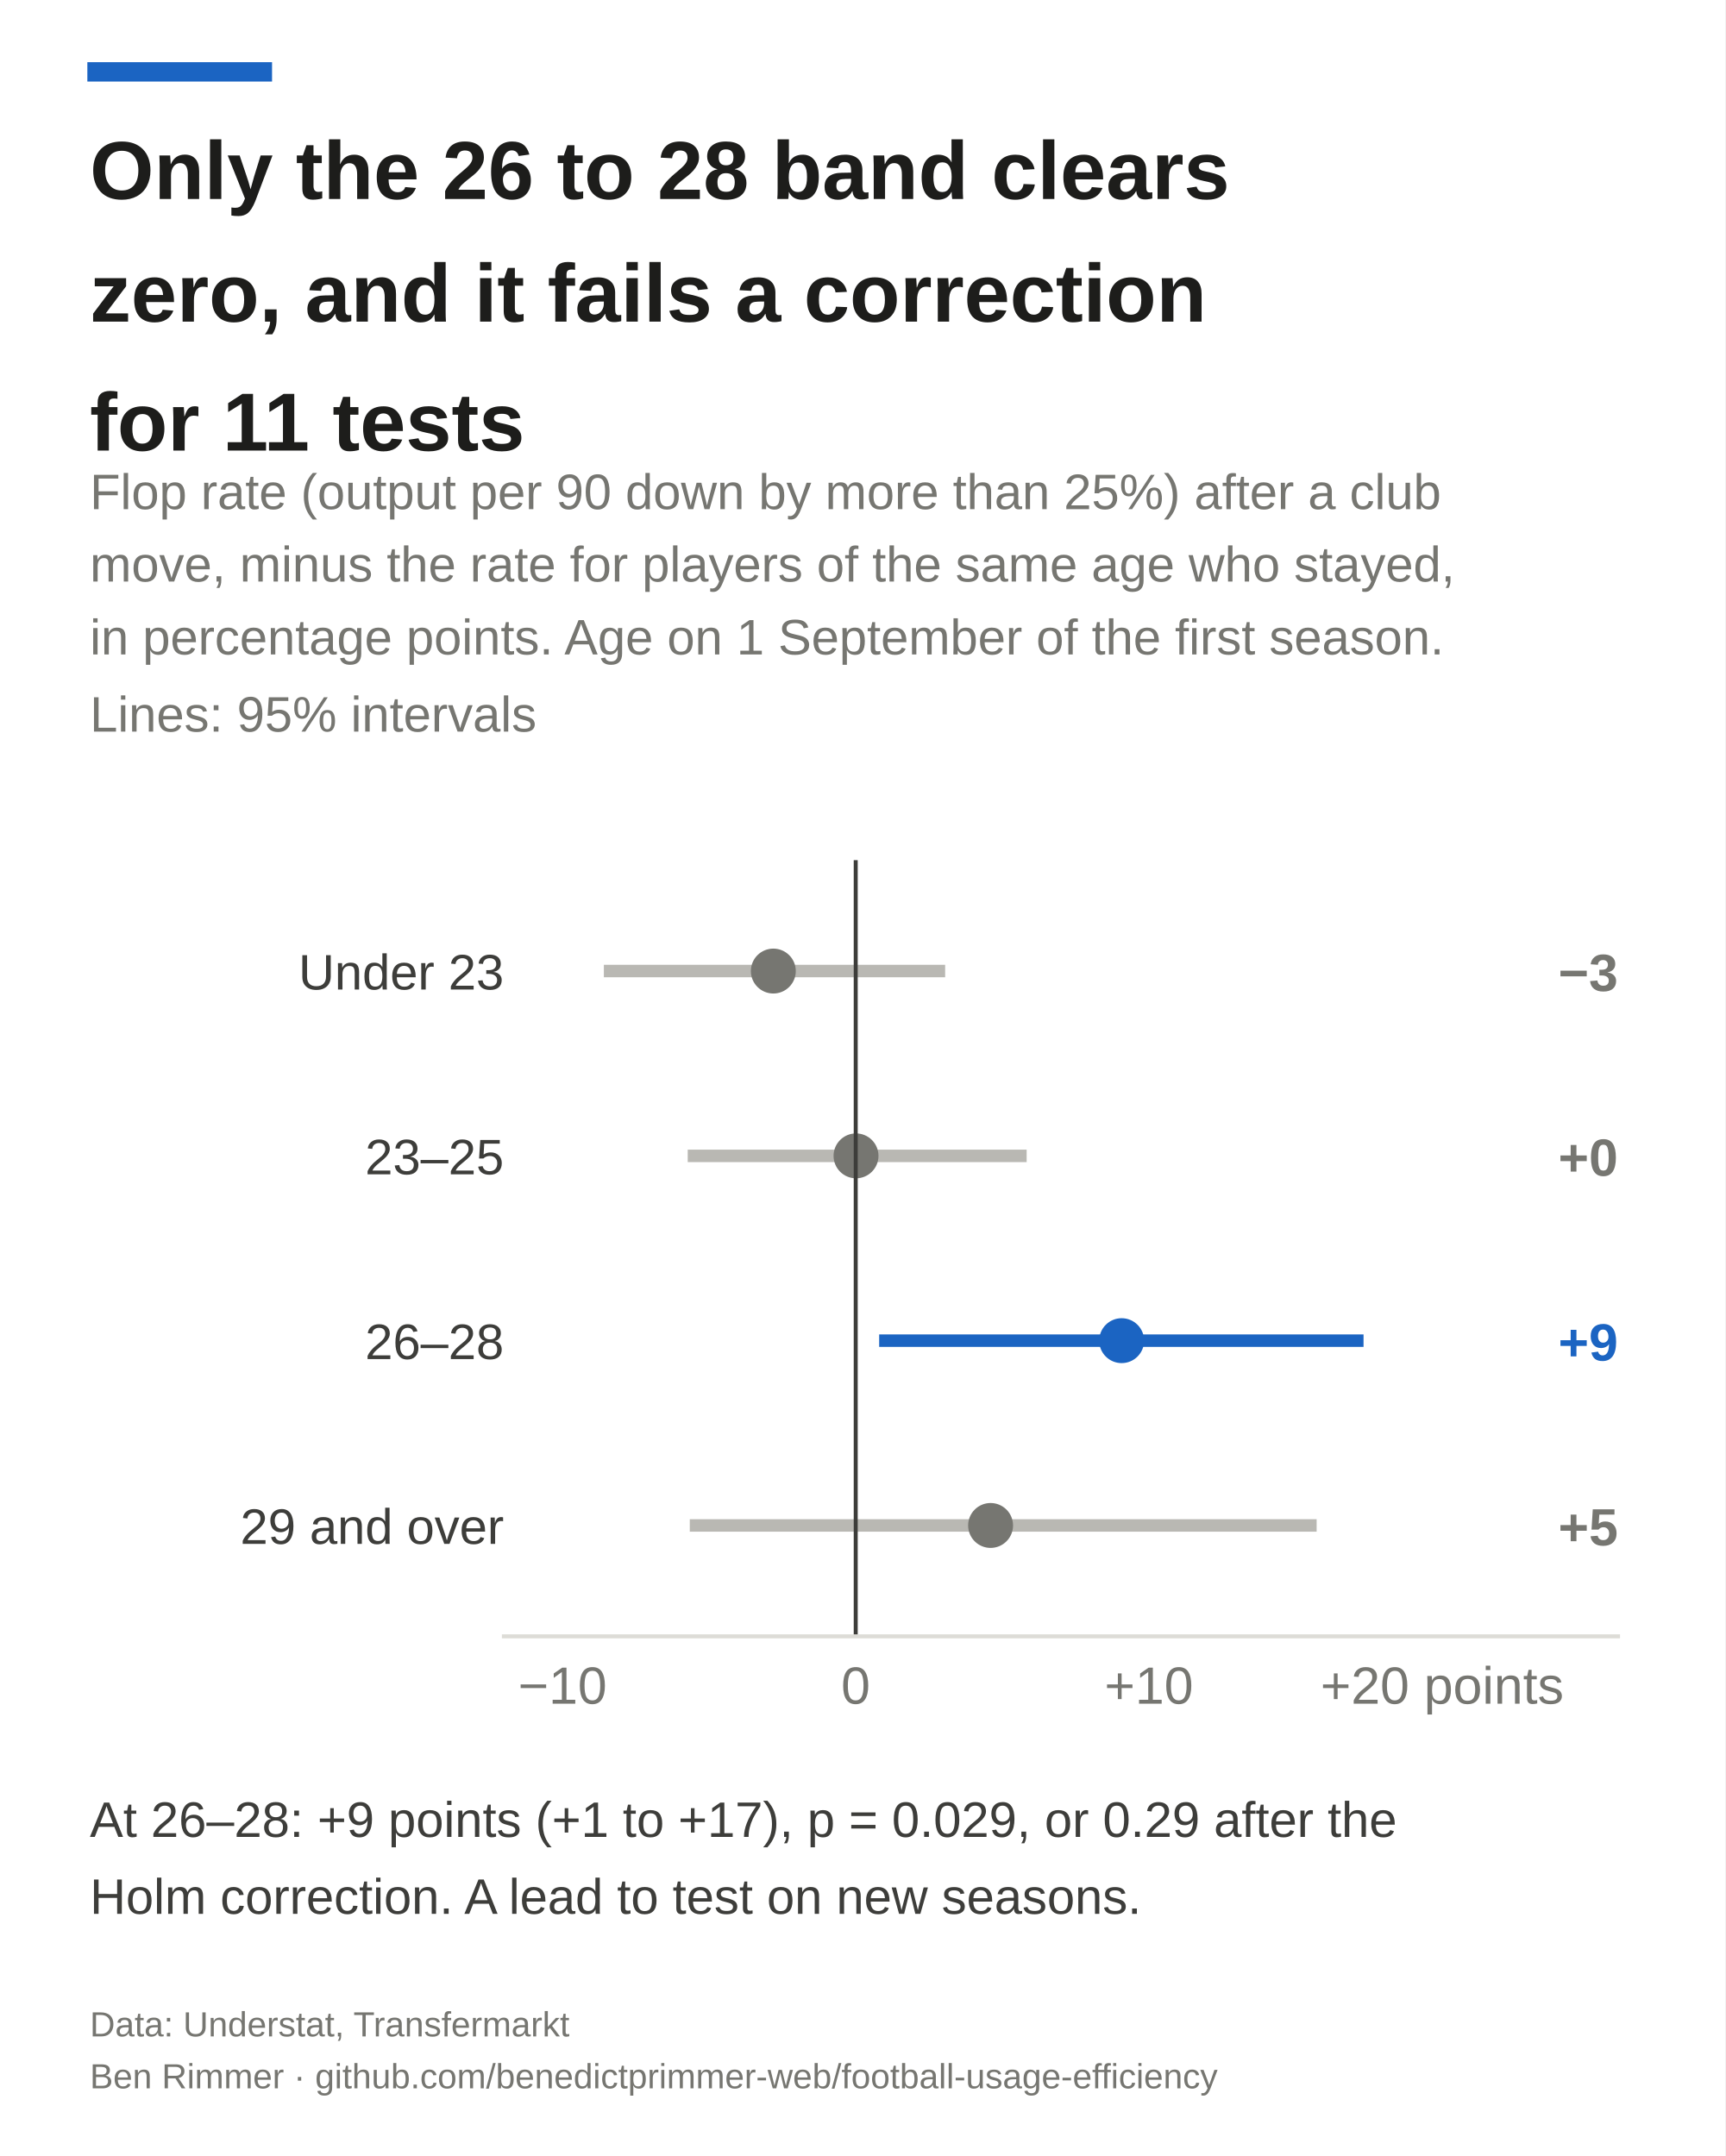
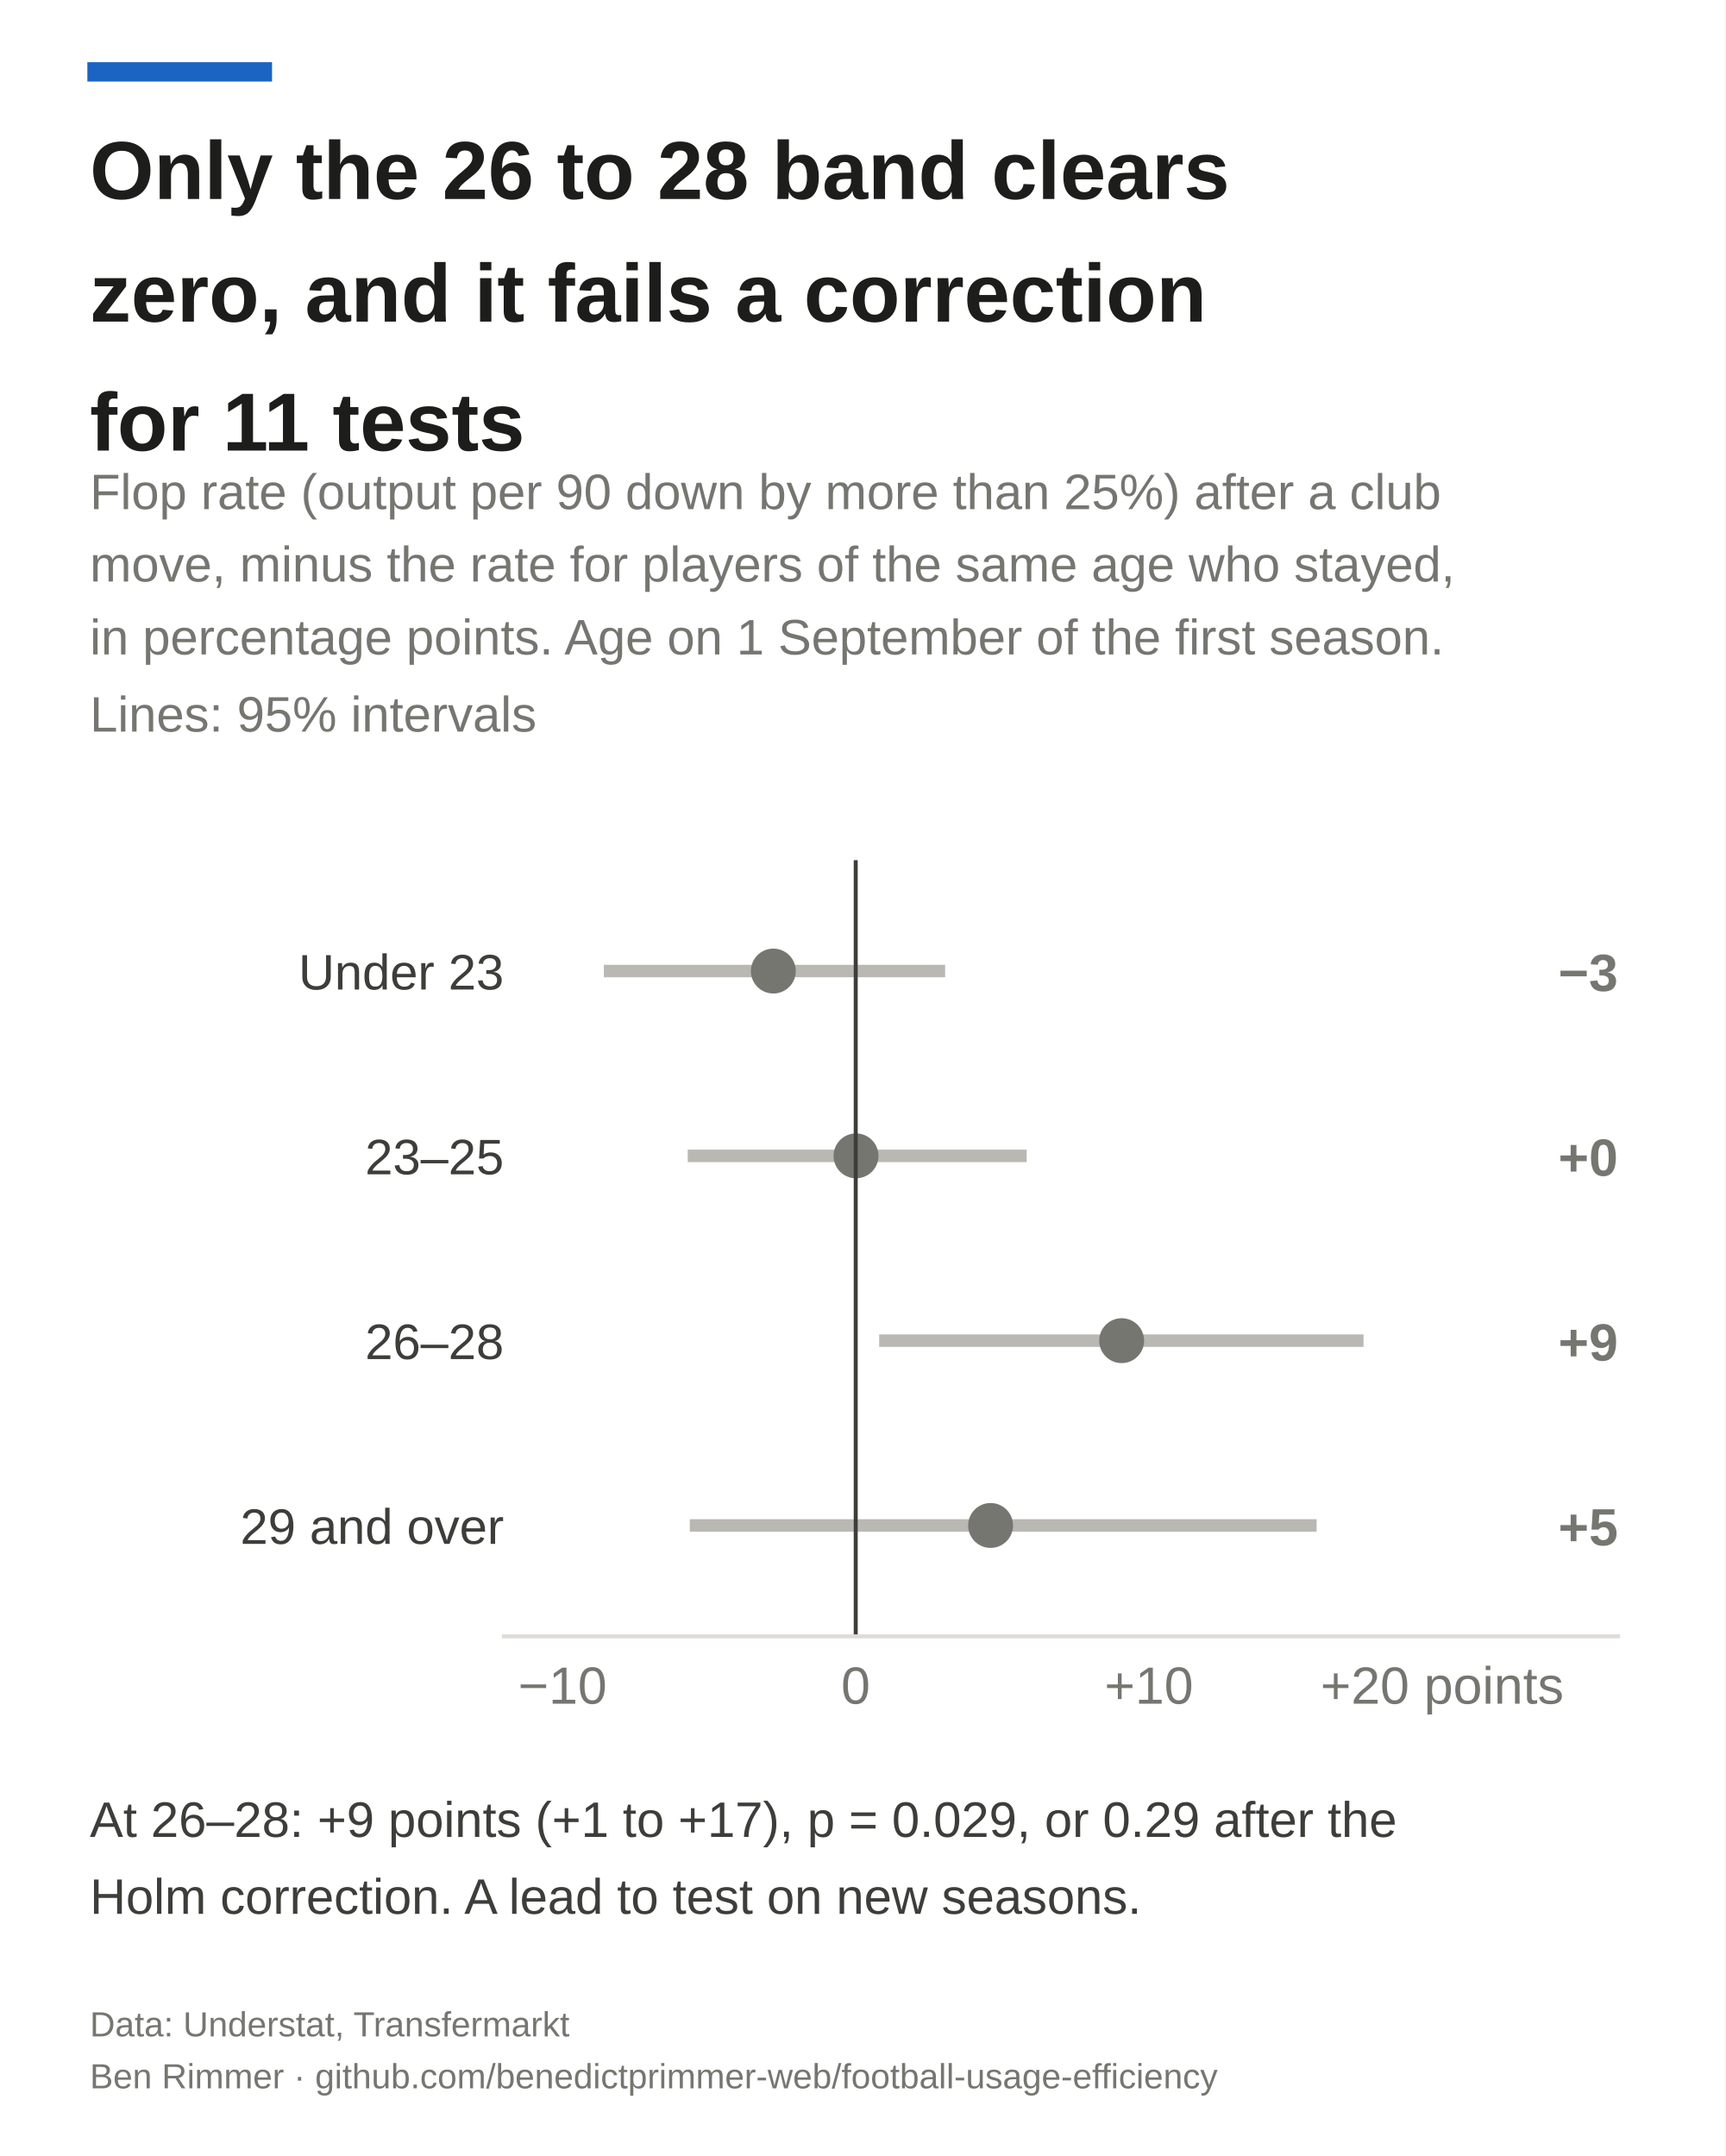
<svg xmlns="http://www.w3.org/2000/svg" xmlns:xlink="http://www.w3.org/1999/xlink" width="345.6pt" height="432pt" viewBox="0 0 345.6 432" version="1.1">
  <defs>
    <style type="text/css">*{stroke-linejoin: round; stroke-linecap: butt}</style>
  </defs>
  <g id="figure_1">
    <g id="patch_1">
      <path d="M 0 432  L 345.6 432  L 345.6 0  L 0 0  z " style="fill: #ffffff" />
    </g>
    <g id="axes_1">
      <g id="patch_2">
        <path d="M 100.944 327.875  L 324.144 327.875  L 324.144 172.355  L 100.944 172.355  z " style="fill: #ffffff" />
      </g>
      <g id="matplotlib.axis_1">
        <g id="xtick_1">
          <g id="line2d_1" />
          <g id="text_1">
            <text style="font-size: 10.5px; font-family: 'Helvetica Neue', 'Arial', 'DejaVu Sans'; text-anchor: middle; fill: #767671" x="112.691" y="341.371" transform="rotate(-0 112.6914 341.371)">−10</text>
          </g>
        </g>
        <g id="xtick_2">
          <g id="line2d_2" />
          <g id="text_2">
            <text style="font-size: 10.5px; font-family: 'Helvetica Neue', 'Arial', 'DejaVu Sans'; text-anchor: middle; fill: #767671" x="171.428" y="341.371" transform="rotate(-0 171.4282 341.371)">0</text>
          </g>
        </g>
        <g id="xtick_3">
          <g id="line2d_3" />
          <g id="text_3">
            <text style="font-size: 10.5px; font-family: 'Helvetica Neue', 'Arial', 'DejaVu Sans'; text-anchor: middle; fill: #767671" x="230.165" y="341.371" transform="rotate(-0 230.1651 341.371)">+10</text>
          </g>
        </g>
        <g id="xtick_4">
          <g id="line2d_4" />
          <g id="text_4">
            <text style="font-size: 10.5px; font-family: 'Helvetica Neue', 'Arial', 'DejaVu Sans'; text-anchor: middle; fill: #767671" x="288.902" y="341.371" transform="rotate(-0 288.9019 341.371)">+20 points</text>
          </g>
        </g>
      </g>
      <g id="matplotlib.axis_2" />
      <g id="line2d_5">
        <path d="M 120.973 194.572  L 189.343 194.572  " clip-path="url(#p763a2d6357)" style="fill: none; stroke: #b9b8b3; stroke-width: 2.5" />
      </g>
      <g id="line2d_6">
        <defs>
          <path id="m25c8d08dfc" d="M 0 4  C 1.061 4 2.078 3.579 2.828 2.828  C 3.579 2.078 4 1.061 4 0  C 4 -1.061 3.579 -2.078 2.828 -2.828  C 2.078 -3.579 1.061 -4 0 -4  C -1.061 -4 -2.078 -3.579 -2.828 -2.828  C -3.579 -2.078 -4 -1.061 -4 0  C -4 1.061 -3.579 2.078 -2.828 2.828  C -2.078 3.579 -1.061 4 0 4  z " style="stroke: #767671" />
        </defs>
        <g clip-path="url(#p763a2d6357)">
          <use xlink:href="#m25c8d08dfc" x="154.923" y="194.572" style="fill: #767671; stroke: #767671" />
        </g>
      </g>
      <g id="line2d_7">
        <path d="M 137.772 231.601  L 205.672 231.601  " clip-path="url(#p763a2d6357)" style="fill: none; stroke: #b9b8b3; stroke-width: 2.5" />
      </g>
      <g id="line2d_8">
        <g clip-path="url(#p763a2d6357)">
          <use xlink:href="#m25c8d08dfc" x="171.487" y="231.601" style="fill: #767671; stroke: #767671" />
        </g>
      </g>
      <g id="line2d_9">
-         <path d="M 176.127 268.629  L 273.16 268.629  " clip-path="url(#p763a2d6357)" style="fill: none; stroke: #1b64c2; stroke-width: 2.5" />
+         <path d="M 176.127 268.629  L 273.16 268.629  " clip-path="url(#p763a2d6357)" style="fill: none; stroke: #b9b8b3; stroke-width: 2.5" />
      </g>
      <g id="line2d_10">
-         <defs>
-           <path id="mad3448399a" d="M 0 4  C 1.061 4 2.078 3.579 2.828 2.828  C 3.579 2.078 4 1.061 4 0  C 4 -1.061 3.579 -2.078 2.828 -2.828  C 2.078 -3.579 1.061 -4 0 -4  C -1.061 -4 -2.078 -3.579 -2.828 -2.828  C -3.579 -2.078 -4 -1.061 -4 0  C -4 1.061 -3.579 2.078 -2.828 2.828  C -2.078 3.579 -1.061 4 0 4  z " style="stroke: #1b64c2" />
-         </defs>
        <g clip-path="url(#p763a2d6357)">
-           <use xlink:href="#mad3448399a" x="224.703" y="268.629" style="fill: #1b64c2; stroke: #1b64c2" />
+           <use xlink:href="#m25c8d08dfc" x="224.703" y="268.629" style="fill: #767671; stroke: #767671" />
        </g>
      </g>
      <g id="line2d_11">
        <path d="M 138.183 305.658  L 263.763 305.658  " clip-path="url(#p763a2d6357)" style="fill: none; stroke: #b9b8b3; stroke-width: 2.5" />
      </g>
      <g id="line2d_12">
        <g clip-path="url(#p763a2d6357)">
          <use xlink:href="#m25c8d08dfc" x="198.447" y="305.658" style="fill: #767671; stroke: #767671" />
        </g>
      </g>
      <g id="line2d_13">
        <path d="M 171.428 327.875  L 171.428 172.355  " clip-path="url(#p763a2d6357)" style="fill: none; stroke: #3d3d3a; stroke-width: 0.8; stroke-linecap: square" />
      </g>
      <g id="patch_3">
        <path d="M 100.944 327.875  L 324.144 327.875  " style="fill: none; stroke: #dddcd7; stroke-width: 0.8; stroke-linejoin: miter; stroke-linecap: square" />
      </g>
      <g id="text_5">
        <text style="font-weight: 700; font-size: 10.5px; font-family: 'Helvetica Neue', 'Arial', 'DejaVu Sans'; text-anchor: end; fill: #767671" x="324.144" y="198.552" transform="rotate(-0 324.144 198.5516)">−3</text>
      </g>
      <g id="text_6">
        <text style="font-size: 10px; font-family: 'Helvetica Neue', 'Arial', 'DejaVu Sans'; text-anchor: end; fill: #3d3d3a" x="100.944" y="198.267" transform="rotate(-0 100.944 198.2671)">Under 23  </text>
      </g>
      <g id="text_7">
        <text style="font-weight: 700; font-size: 10.5px; font-family: 'Helvetica Neue', 'Arial', 'DejaVu Sans'; text-anchor: end; fill: #767671" x="324.144" y="235.58" transform="rotate(-0 324.144 235.5802)">+0</text>
      </g>
      <g id="text_8">
        <text style="font-size: 10px; font-family: 'Helvetica Neue', 'Arial', 'DejaVu Sans'; text-anchor: end; fill: #3d3d3a" x="100.944" y="235.296" transform="rotate(-0 100.944 235.2957)">23–25  </text>
      </g>
      <g id="text_9">
-         <text style="font-weight: 700; font-size: 10.5px; font-family: 'Helvetica Neue', 'Arial', 'DejaVu Sans'; text-anchor: end; fill: #1b64c2" x="324.144" y="272.609" transform="rotate(-0 324.144 272.6088)">+9</text>
+         <text style="font-weight: 700; font-size: 10.5px; font-family: 'Helvetica Neue', 'Arial', 'DejaVu Sans'; text-anchor: end; fill: #767671" x="324.144" y="272.609" transform="rotate(-0 324.144 272.6088)">+9</text>
      </g>
      <g id="text_10">
        <text style="font-size: 10px; font-family: 'Helvetica Neue', 'Arial', 'DejaVu Sans'; text-anchor: end; fill: #3d3d3a" x="100.944" y="272.324" transform="rotate(-0 100.944 272.3243)">26–28  </text>
      </g>
      <g id="text_11">
        <text style="font-weight: 700; font-size: 10.5px; font-family: 'Helvetica Neue', 'Arial', 'DejaVu Sans'; text-anchor: end; fill: #767671" x="324.144" y="309.637" transform="rotate(-0 324.144 309.6374)">+5</text>
      </g>
      <g id="text_12">
        <text style="font-size: 10px; font-family: 'Helvetica Neue', 'Arial', 'DejaVu Sans'; text-anchor: end; fill: #3d3d3a" x="100.944" y="309.353" transform="rotate(-0 100.944 309.3529)">29 and over  </text>
      </g>
    </g>
    <g id="patch_4">
      <path d="M 18 15.84  L 54 15.84  L 54 12.96  L 18 12.96  z " style="fill: #1b64c2; stroke: #1b64c2; stroke-linejoin: miter" />
    </g>
    <g id="text_13">
      <text style="font-weight: 700; font-size: 16.5px; font-family: 'Helvetica Neue', 'Arial', 'DejaVu Sans'; fill: #1d1d1b" transform="translate(18 39.87)">Only the 26 to 28 band clears</text>
      <text style="font-weight: 700; font-size: 16.5px; font-family: 'Helvetica Neue', 'Arial', 'DejaVu Sans'; fill: #1d1d1b" transform="translate(18 64.44727)">zero, and it fails a correction</text>
      <text style="font-weight: 700; font-size: 16.5px; font-family: 'Helvetica Neue', 'Arial', 'DejaVu Sans'; fill: #1d1d1b" transform="translate(18 90.28652)">for 11 tests</text>
    </g>
    <g id="text_14">
      <text style="font-size: 10px; font-family: 'Helvetica Neue', 'Arial', 'DejaVu Sans'; fill: #767671" transform="translate(18 102.0158)">Flop rate (output per 90 down by more than 25%) after a club</text>
      <text style="font-size: 10px; font-family: 'Helvetica Neue', 'Arial', 'DejaVu Sans'; fill: #767671" transform="translate(18 116.5236)">move, minus the rate for players of the same age who stayed,</text>
      <text style="font-size: 10px; font-family: 'Helvetica Neue', 'Arial', 'DejaVu Sans'; fill: #767671" transform="translate(18 131.1306)">in percentage points. Age on 1 September of the first season.</text>
      <text style="font-size: 10px; font-family: 'Helvetica Neue', 'Arial', 'DejaVu Sans'; fill: #767671" transform="translate(18 146.5892)">Lines: 95% intervals</text>
    </g>
    <g id="text_15">
      <text style="font-size: 7px; font-family: 'Helvetica Neue', 'Arial', 'DejaVu Sans'; fill: #767671" transform="translate(18 408.0341)">Data: Understat, Transfermarkt</text>
      <text style="font-size: 7px; font-family: 'Helvetica Neue', 'Arial', 'DejaVu Sans'; fill: #767671" transform="translate(18 418.4458)">Ben Rimmer · github.com/benedictprimmer-web/football-usage-efficiency</text>
    </g>
    <g id="text_16">
      <text style="font-size: 10px; font-family: 'Helvetica Neue', 'Arial', 'DejaVu Sans'; fill: #3d3d3a" transform="translate(18 368.0658)">At 26–28: +9 points (+1 to +17), p = 0.029, or 0.29 after the</text>
      <text style="font-size: 10px; font-family: 'Helvetica Neue', 'Arial', 'DejaVu Sans'; fill: #3d3d3a" transform="translate(18 383.4744)">Holm correction. A lead to test on new seasons.</text>
    </g>
  </g>
  <defs>
    <clipPath id="p763a2d6357">
      <rect x="100.944" y="172.355" width="223.2" height="155.52" />
    </clipPath>
  </defs>
</svg>
